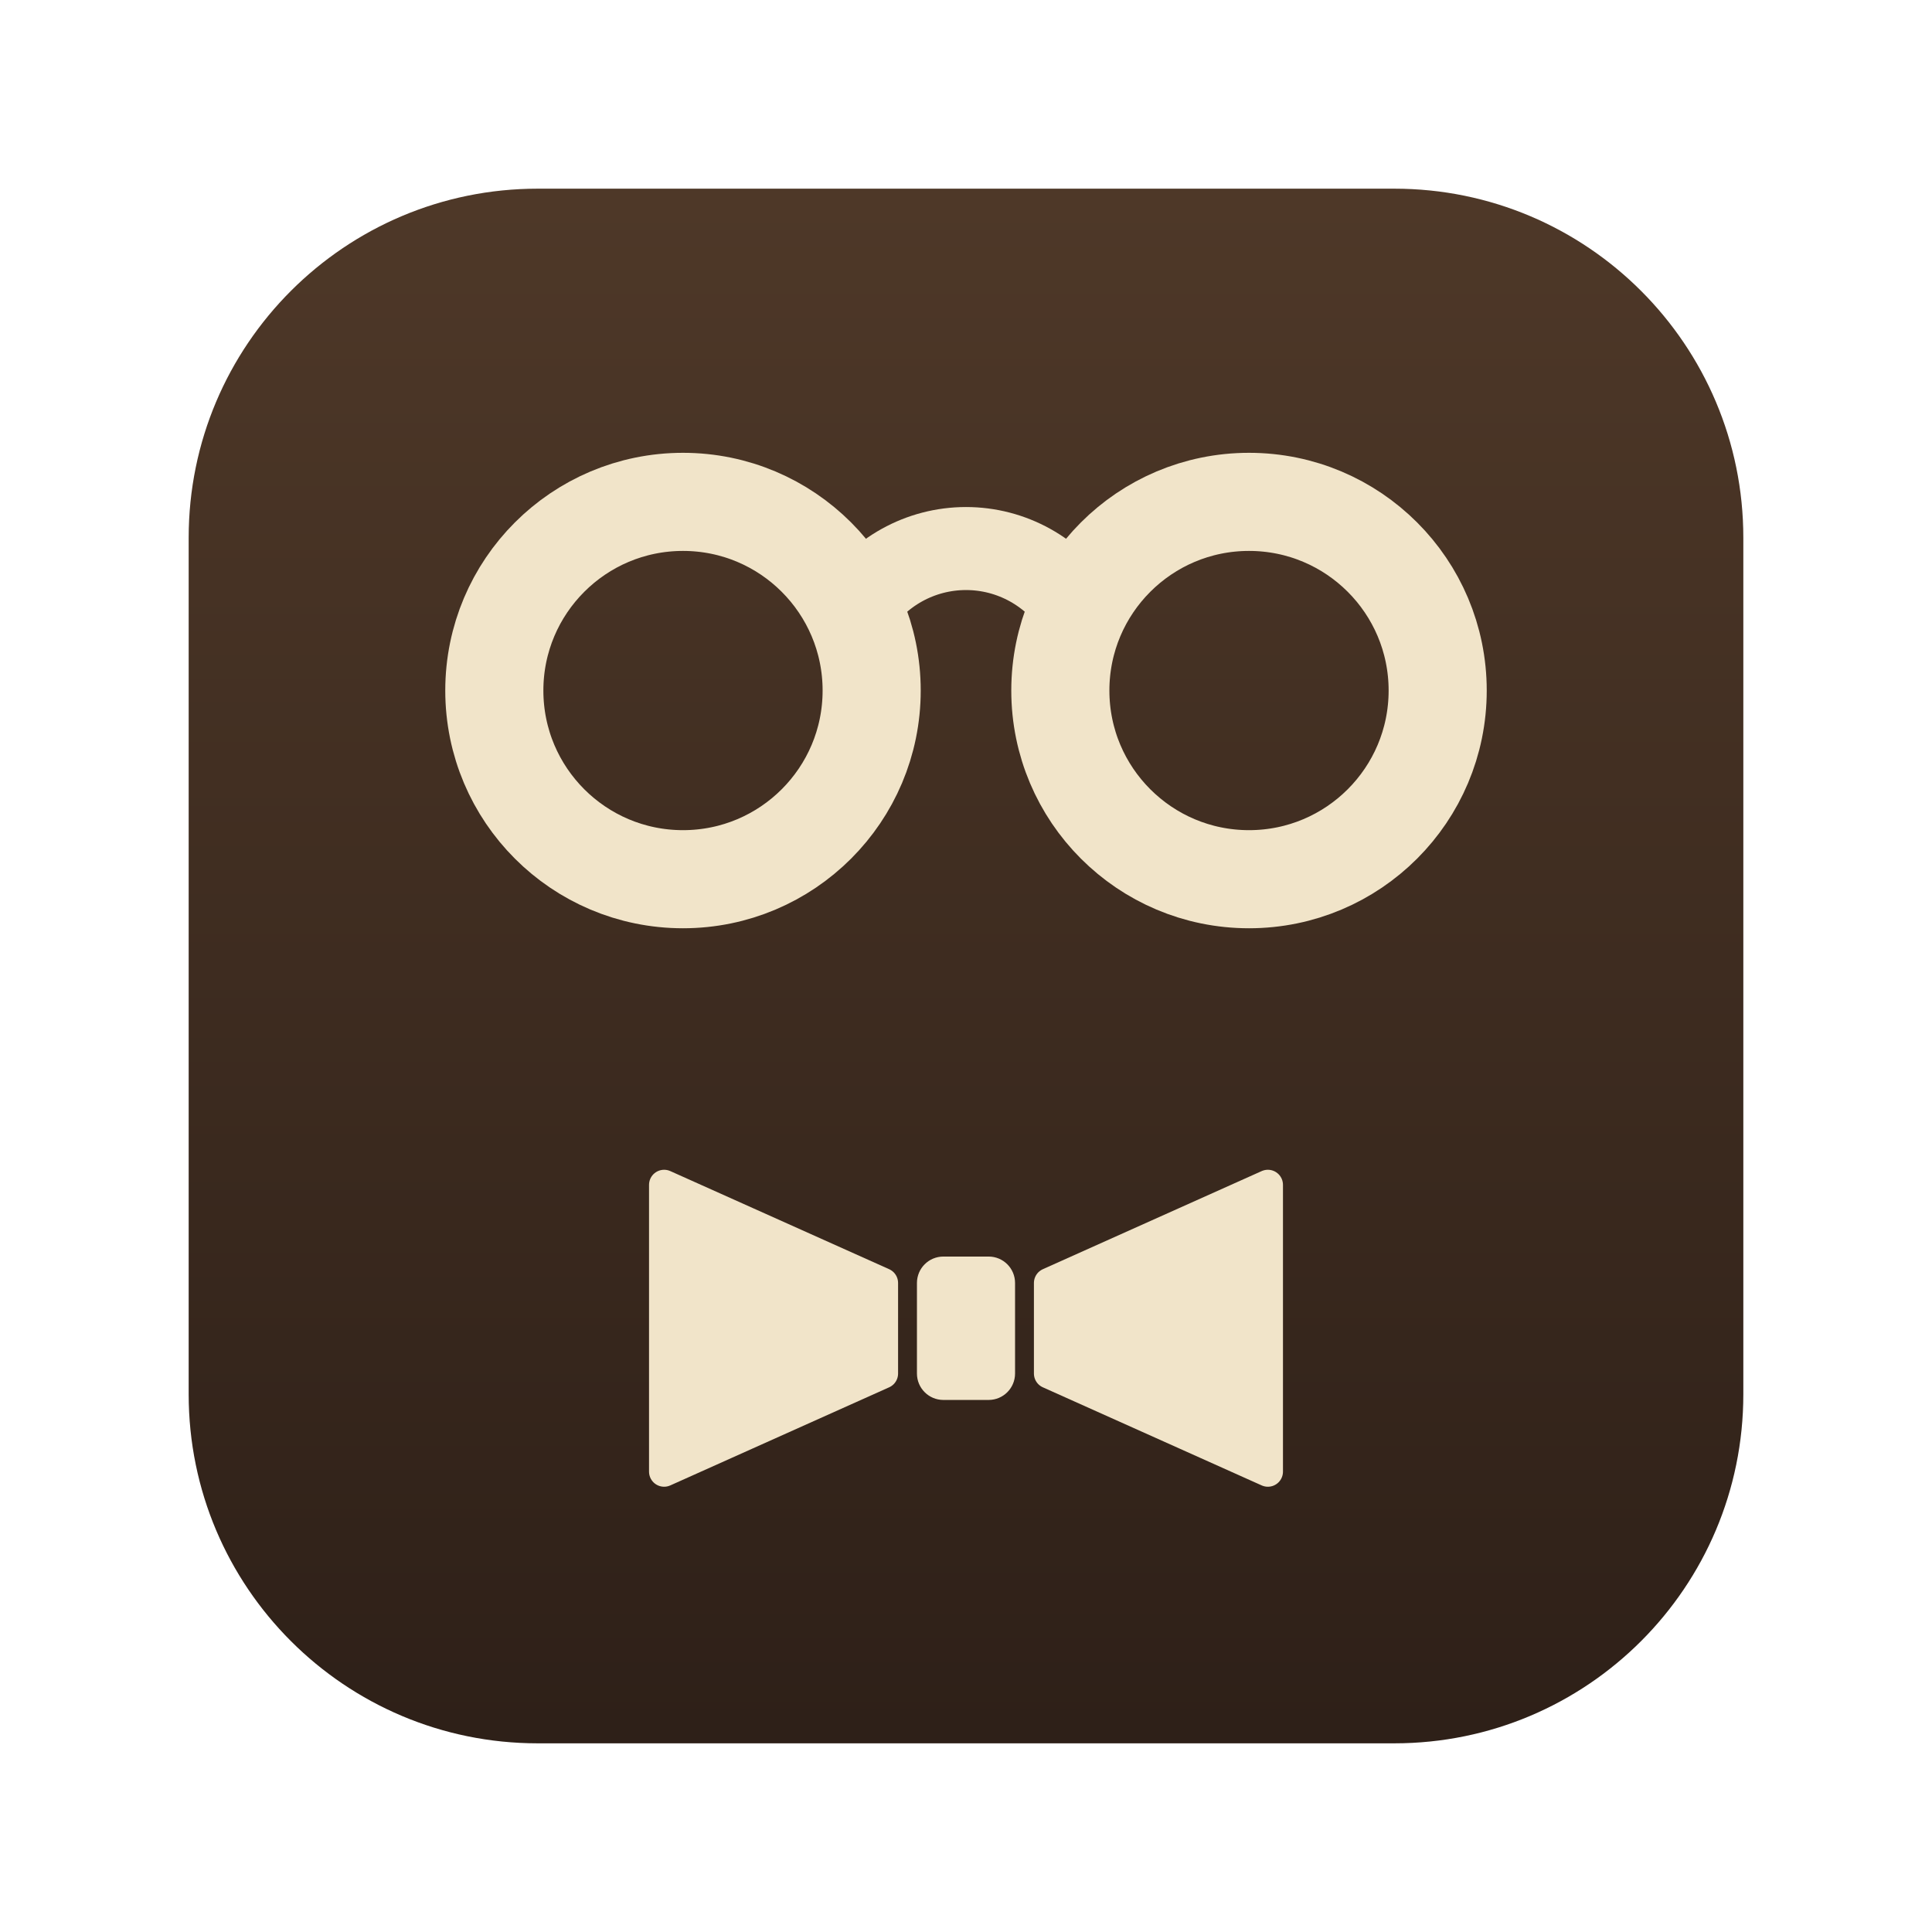
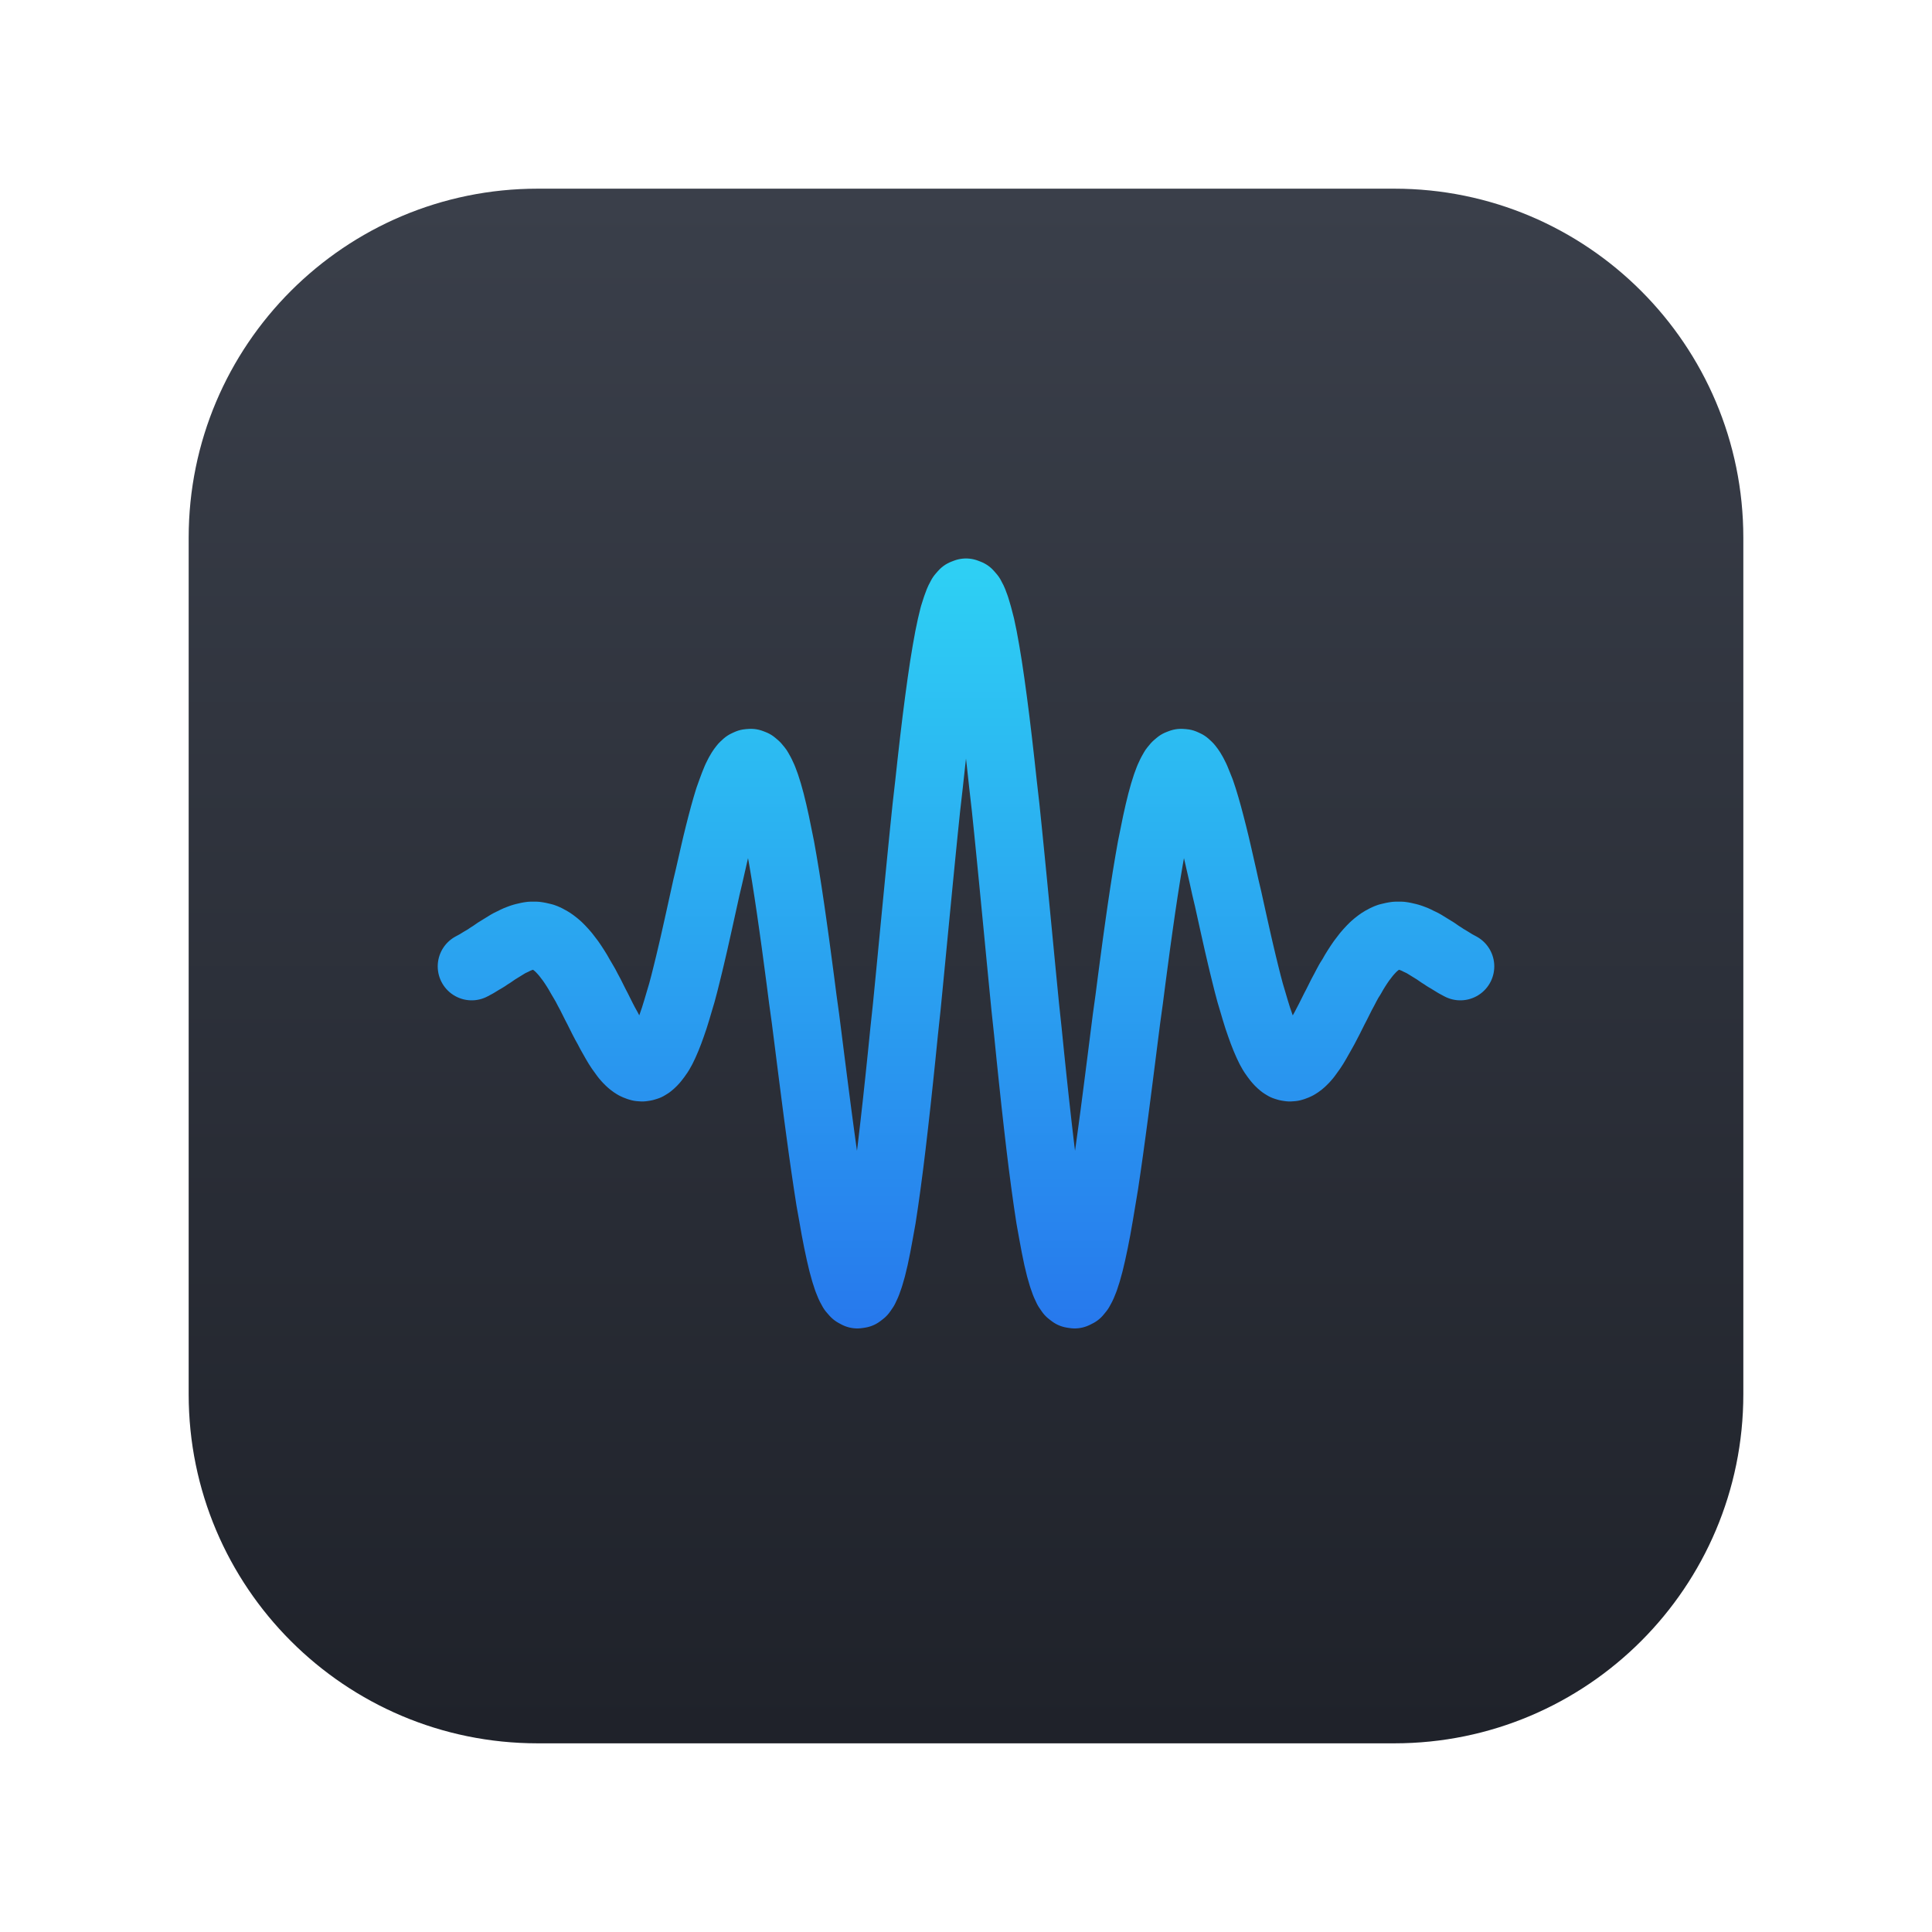
<svg xmlns="http://www.w3.org/2000/svg" width="1024" height="1024" viewBox="0 0 1024 1024">
  <defs>
-     <linearGradient id="sepia" x1="0" y1="0" x2="0" y2="1">
-       <stop offset="0" stop-color="#4E3828" />
-       <stop offset="1" stop-color="#2E2018" />
+     <linearGradient id="slate" x1="0" y1="0" x2="0" y2="1">
+       <stop offset="0" stop-color="#3A3F4A" />
+       <stop offset="1" stop-color="#1F222A" />
+     </linearGradient>
+     <linearGradient id="azure" gradientUnits="userSpaceOnUse" x1="0" y1="226" x2="0" y2="802">
+       <stop offset="0" stop-color="#2FE0F5" />
+       <stop offset="1" stop-color="#2563EB" />
    </linearGradient>
  </defs>
-   <rect id="tile" x="100" y="100" width="824" height="824" rx="185" fill="url(#sepia)" />
-   <g id="mark" color="#F1E4C9" fill="none" stroke="currentColor">
-     <circle cx="362" cy="366" r="100" stroke-width="52" />
-     <circle cx="662" cy="366" r="100" stroke-width="52" />
-     <path d="M452.6 323.7A70 70 0 0 1 571.4 323.7" stroke-width="44" stroke-linecap="round" />
-     <g fill="currentColor" stroke-width="16" stroke-linejoin="round">
-       <path d="M352 628L468 680V728L352 780Z" />
-       <path d="M672 628L556 680V728L672 780Z" />
-       <rect x="486" y="666" width="52" height="76" rx="14" stroke="none" />
-     </g>
+   <rect id="tile" x="100" y="100" width="824" height="824" rx="185" fill="url(#slate)" />
+   <g id="mark" fill="none" stroke="url(#azure)">
+     <path stroke-width="36" stroke-linecap="round" stroke-linejoin="round" d="M250.0 512.2L251.3 511.5L252.6 510.8L253.9 510.0L255.2 509.2L256.6 508.4L257.9 507.6L259.2 506.7L260.5 505.9L261.8 505.0L263.1 504.1L264.4 503.3L265.7 502.5L267.0 501.7L268.3 500.9L269.6 500.1L271.0 499.4L272.3 498.8L273.6 498.1L274.9 497.6L276.2 497.1L277.5 496.7L278.8 496.4L280.1 496.1L281.4 495.9L282.8 495.9L284.1 495.9L285.4 496.1L286.7 496.4L288.0 496.7L289.3 497.2L290.6 497.9L291.9 498.6L293.2 499.5L294.5 500.5L295.9 501.7L297.2 503.0L298.5 504.4L299.8 505.9L301.1 507.6L302.4 509.3L303.7 511.2L305.0 513.2L306.3 515.3L307.6 517.6L308.9 519.8L310.3 522.2L311.6 524.7L312.9 527.1L314.2 529.7L315.5 532.3L316.8 534.8L318.1 537.4L319.4 540.0L320.7 542.5L322.1 545.0L323.4 547.5L324.7 549.8L326.0 552.1L327.3 554.3L328.6 556.3L329.9 558.1L331.2 559.9L332.5 561.4L333.8 562.7L335.1 563.8L336.5 564.7L337.8 565.3L339.1 565.7L340.4 565.8L341.7 565.6L343.0 565.2L344.3 564.4L345.6 563.3L346.9 561.9L348.2 560.2L349.6 558.2L350.9 555.9L352.2 553.2L353.5 550.2L354.8 546.9L356.1 543.3L357.4 539.5L358.7 535.3L360.0 530.9L361.4 526.2L362.7 521.3L364.0 516.1L365.3 510.8L366.6 505.3L367.9 499.7L369.2 493.9L370.5 488.1L371.8 482.2L373.1 476.3L374.4 470.4L375.8 464.5L377.1 458.8L378.4 453.1L379.7 447.5L381.0 442.2L382.3 437.1L383.6 432.2L384.9 427.6L386.2 423.3L387.6 419.4L388.9 415.9L390.2 412.7L391.5 410.1L392.8 407.9L394.1 406.2L395.4 405.0L396.7 404.4L398.0 404.3L399.3 404.8L400.6 405.9L402.0 407.6L403.3 409.9L404.6 412.7L405.9 416.2L407.2 420.3L408.5 425.0L409.8 430.3L411.1 436.1L412.4 442.5L413.8 449.4L415.1 456.8L416.4 464.6L417.7 472.9L419.0 481.6L420.3 490.7L421.6 500.0L422.9 509.7L424.2 519.5L425.5 529.6L426.9 539.7L428.2 549.9L429.5 560.2L430.8 570.4L432.1 580.5L433.4 590.5L434.7 600.2L436.0 609.7L437.3 618.8L438.6 627.6L439.9 636.0L441.3 643.8L442.6 651.2L443.9 657.9L445.2 664.0L446.5 669.5L447.8 674.2L449.1 678.2L450.4 681.4L451.7 683.8L453.1 685.4L454.4 686.1L455.7 685.9L457.0 684.9L458.3 683.0L459.6 680.2L460.9 676.5L462.2 672.0L463.5 666.6L464.8 660.3L466.1 653.3L467.5 645.5L468.8 636.9L470.1 627.6L471.4 617.7L472.7 607.1L474.0 595.9L475.3 584.3L476.6 572.2L477.9 559.7L479.2 546.8L480.6 533.7L481.9 520.4L483.2 507.0L484.5 493.5L485.8 480.1L487.1 466.7L488.4 453.5L489.7 440.5L491.0 427.9L492.4 415.6L493.7 403.7L495.0 392.3L496.3 381.5L497.6 371.4L498.9 361.9L500.2 353.1L501.5 345.2L502.8 338.0L504.1 331.8L505.4 326.4L506.8 322.0L508.1 318.5L509.4 316.0L510.7 314.5L512.0 314.0L513.3 314.5L514.6 316.0L515.9 318.5L517.2 322.0L518.5 326.4L519.9 331.8L521.2 338.0L522.5 345.2L523.8 353.1L525.1 361.9L526.4 371.4L527.7 381.5L529.0 392.3L530.3 403.7L531.6 415.6L533.0 427.9L534.3 440.5L535.6 453.5L536.9 466.7L538.2 480.1L539.5 493.5L540.8 507.0L542.1 520.4L543.4 533.7L544.8 546.8L546.1 559.7L547.4 572.2L548.7 584.3L550.0 595.9L551.3 607.1L552.6 617.7L553.9 627.6L555.2 636.9L556.5 645.5L557.9 653.3L559.2 660.3L560.5 666.6L561.8 672.0L563.1 676.5L564.4 680.2L565.7 683.0L567.0 684.9L568.3 685.9L569.6 686.1L571.0 685.4L572.3 683.8L573.6 681.4L574.9 678.2L576.2 674.2L577.5 669.5L578.8 664.0L580.1 657.9L581.4 651.2L582.7 643.8L584.0 636.0L585.4 627.6L586.7 618.8L588.0 609.7L589.3 600.2L590.6 590.5L591.9 580.5L593.2 570.4L594.5 560.2L595.8 549.9L597.1 539.7L598.5 529.6L599.8 519.5L601.1 509.7L602.4 500.0L603.7 490.7L605.0 481.6L606.3 472.9L607.6 464.6L608.9 456.8L610.2 449.4L611.6 442.5L612.9 436.1L614.2 430.3L615.5 425.0L616.8 420.3L618.1 416.2L619.4 412.7L620.7 409.9L622.0 407.6L623.4 405.9L624.7 404.8L626.0 404.3L627.3 404.4L628.6 405.0L629.9 406.2L631.2 407.9L632.5 410.1L633.8 412.7L635.1 415.9L636.5 419.4L637.8 423.3L639.1 427.6L640.4 432.2L641.7 437.1L643.0 442.2L644.3 447.5L645.6 453.1L646.9 458.8L648.2 464.5L649.5 470.4L650.9 476.3L652.2 482.2L653.5 488.1L654.8 493.9L656.1 499.7L657.4 505.3L658.7 510.8L660.0 516.1L661.3 521.3L662.6 526.2L664.0 530.9L665.3 535.3L666.6 539.5L667.9 543.3L669.2 546.9L670.5 550.2L671.8 553.2L673.1 555.9L674.4 558.2L675.8 560.2L677.1 561.9L678.4 563.3L679.7 564.4L681.0 565.2L682.3 565.6L683.6 565.8L684.9 565.7L686.2 565.3L687.5 564.7L688.9 563.8L690.2 562.7L691.5 561.4L692.8 559.9L694.1 558.1L695.4 556.3L696.7 554.3L698.0 552.1L699.3 549.8L700.6 547.5L702.0 545.0L703.3 542.5L704.6 540.0L705.9 537.4L707.2 534.8L708.5 532.3L709.8 529.7L711.1 527.1L712.4 524.7L713.7 522.2L715.0 519.8L716.4 517.6L717.7 515.3L719.0 513.2L720.3 511.2L721.6 509.3L722.9 507.6L724.2 505.9L725.5 504.4L726.8 503.0L728.1 501.7L729.5 500.5L730.8 499.5L732.1 498.6L733.4 497.9L734.7 497.2L736.0 496.7L737.3 496.4L738.6 496.1L739.9 495.9L741.2 495.9L742.6 495.9L743.9 496.1L745.2 496.4L746.5 496.7L747.8 497.1L749.1 497.6L750.4 498.1L751.7 498.8L753.0 499.4L754.4 500.1L755.7 500.9L757.0 501.7L758.3 502.5L759.6 503.3L760.9 504.1L762.2 505.0L763.5 505.9L764.8 506.7L766.1 507.6L767.5 508.4L768.8 509.2L770.1 510.0L771.4 510.8L772.7 511.5L774.0 512.2" />
  </g>
</svg>
